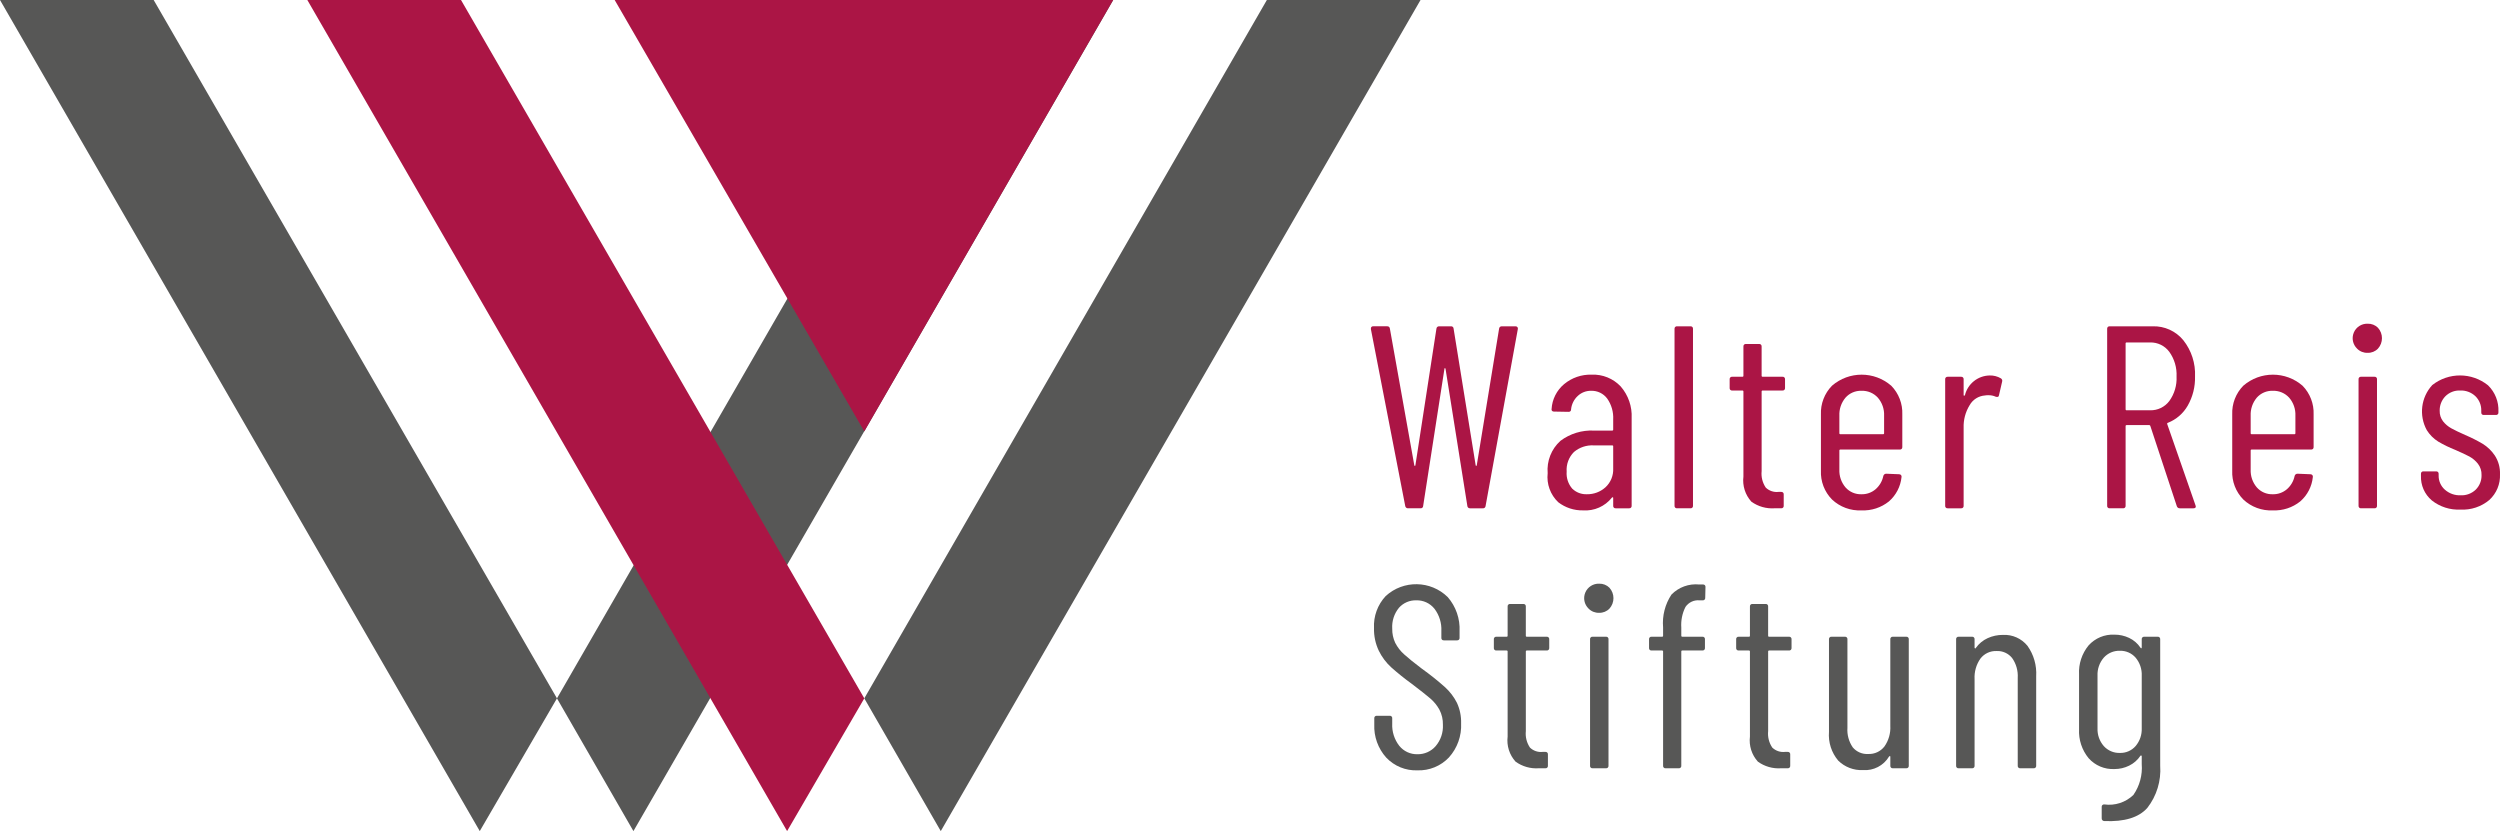
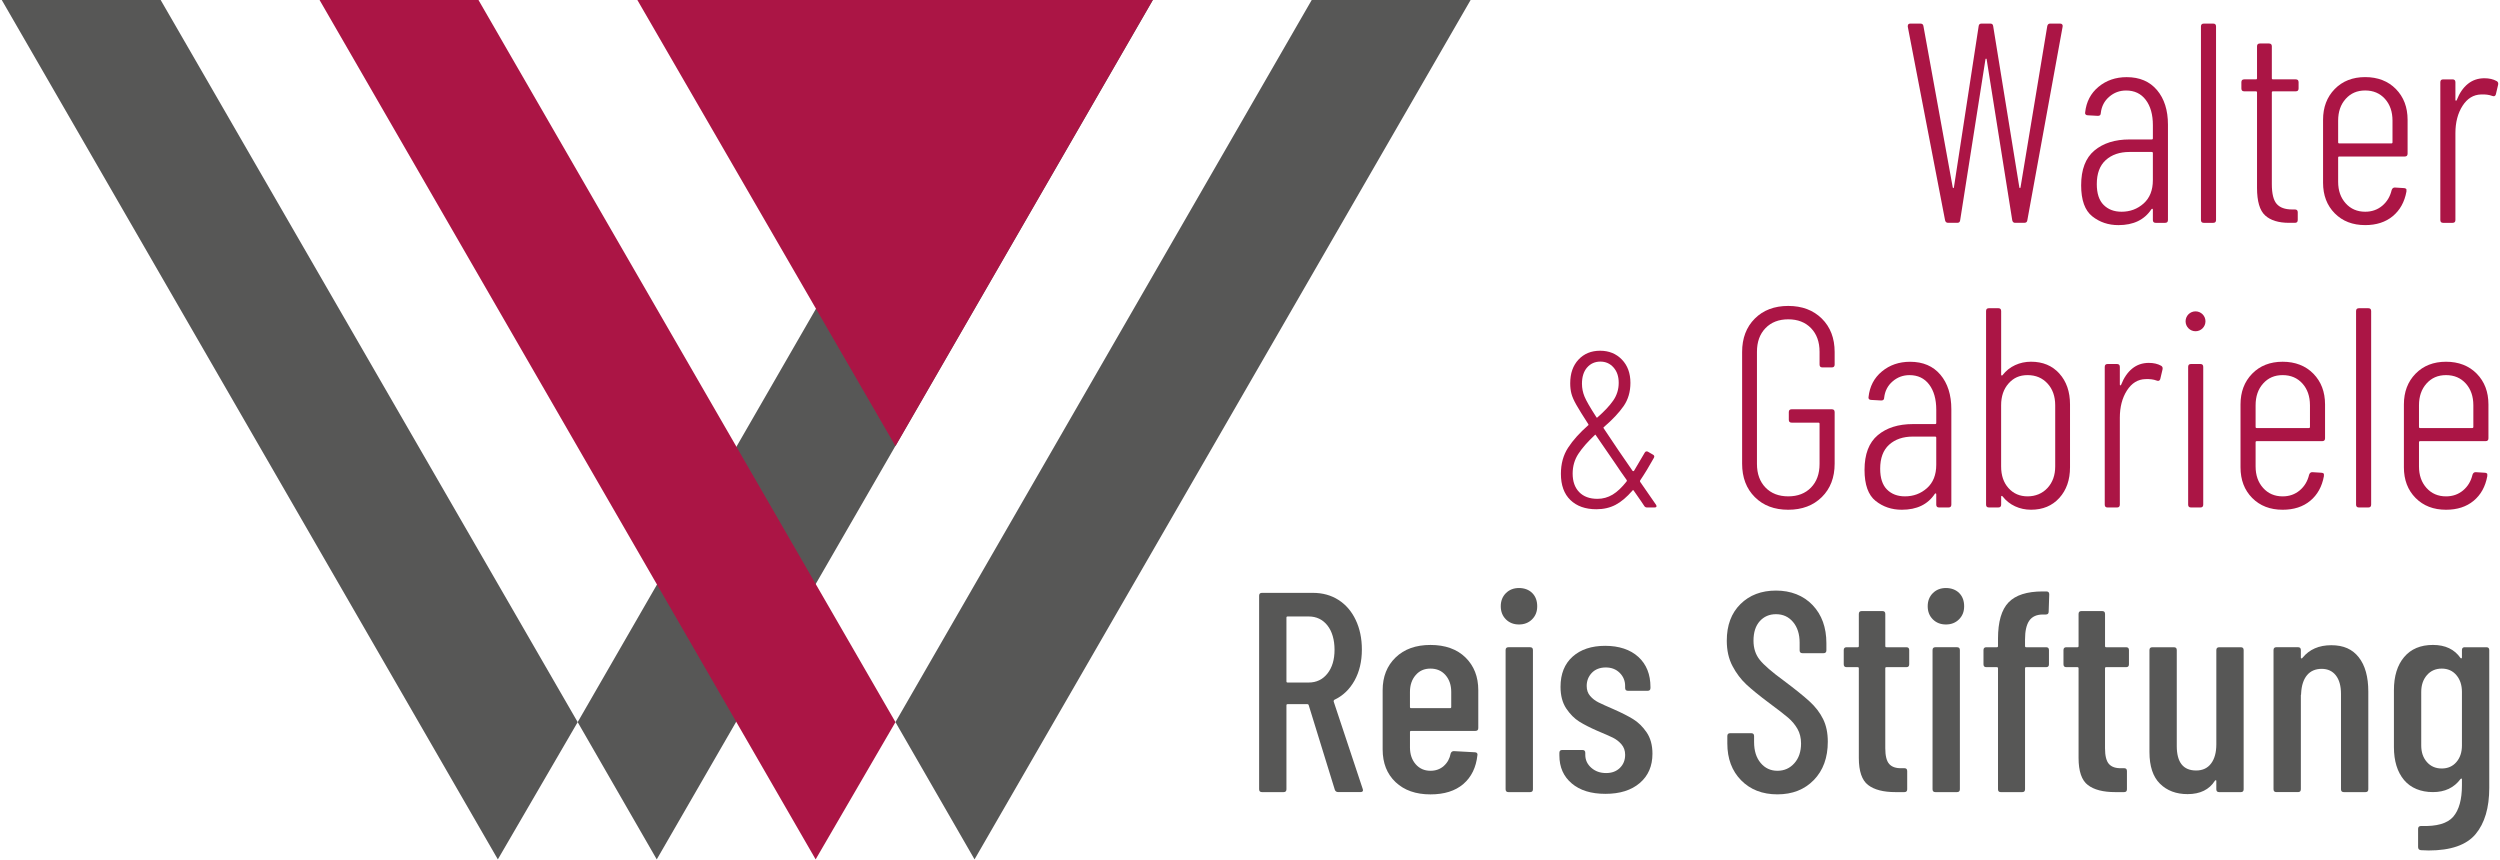
- <svg xmlns="http://www.w3.org/2000/svg" id="Ebene_1" data-name="Ebene 1" width="236.857" height="78.741" viewBox="0 0 236.857 78.741">
+ <svg xmlns="http://www.w3.org/2000/svg" id="Ebene_1" data-name="Ebene 1" viewBox="0 0 1702.46 586.05" width="160" height="55">
  <defs>
-     <style>.cls-1{fill:#575756;}.cls-2{fill:#ab1545;}</style>
+     <style>
+       .cls-1 {
+         fill: #575756;
+       }
+ 
+       .cls-2 {
+         fill: #ab1545;
+       }
+     </style>
  </defs>
-   <polygon id="polygon4" class="cls-1" points="0 0 45.454 78.741 52.768 66.165 14.559 0 0 0" />
-   <polygon id="polygon6" class="cls-1" points="90.908 0 52.768 66.165 60.013 78.741 105.467 0 90.908 0" />
-   <polygon id="polygon8" class="cls-2" points="58.236 0 81.886 40.874 105.467 0 58.236 0" />
-   <polygon id="polygon10" class="cls-1" points="120.026 0 81.886 66.165 89.131 78.741 134.585 0 120.026 0" />
-   <polygon id="polygon12" class="cls-2" points="29.118 0 74.572 78.741 81.886 66.165 43.677 0 29.118 0" />
-   <path class="cls-2" d="M134.278,48.585l-3.252-16.749v-.05a.197.197,0,0,1,.222-.222h1.305a.237.237,0,0,1,.272.222L135.14,44.744c.016.033.033.048.05.048s.033-.016.05-.048l1.995-12.957a.241.241,0,0,1,.246-.222h1.132a.224.224,0,0,1,.248.222l2.093,12.957c.017.033.033.048.05.048s.033-.016.05-.048l2.118-12.957a.241.241,0,0,1,.246-.222h1.306a.225.225,0,0,1,.184.075.221.221,0,0,1,.037.197l-3.053,16.749a.236.236,0,0,1-.272.222H140.41a.24.24,0,0,1-.246-.222L138.095,35.58c-.017-.033-.037-.05-.062-.05s-.037.017-.037.05l-2.019,13.005a.223.223,0,0,1-.246.222h-1.183A.253.253,0,0,1,134.278,48.585Z" transform="translate(-1.1432 -0.65)" />
-   <path class="cls-2" d="M154.696,37.267A4.245,4.245,0,0,1,155.73,40.26v8.302a.218.218,0,0,1-.246.246h-1.256a.218.218,0,0,1-.246-.246v-.739a.059.059,0,0,0-.037-.062c-.024-.009-.054.004-.086.037a3.205,3.205,0,0,1-2.734,1.207,3.724,3.724,0,0,1-2.353-.775,3.29,3.29,0,0,1-.998-2.746,3.708,3.708,0,0,1,1.207-3.066,4.905,4.905,0,0,1,3.178-.974h1.725a.087.087,0,0,0,.098-.099v-.961a3.153,3.153,0,0,0-.566-1.97,1.826,1.826,0,0,0-1.528-.739,1.795,1.795,0,0,0-1.268.492,2.002,2.002,0,0,0-.628,1.256.218.218,0,0,1-.246.246l-1.379-.025a.222.222,0,0,1-.184-.073.184.184,0,0,1-.038-.173,3.328,3.328,0,0,1,1.183-2.352,3.893,3.893,0,0,1,2.611-.9A3.575,3.575,0,0,1,154.696,37.267Zm-1.453,9.558a2.292,2.292,0,0,0,.739-1.811V42.945a.087.087,0,0,0-.098-.099h-1.749a2.67,2.67,0,0,0-1.872.628,2.384,2.384,0,0,0-.69,1.859,2.201,2.201,0,0,0,.529,1.614,1.887,1.887,0,0,0,1.392.529A2.557,2.557,0,0,0,153.242,46.825Z" transform="translate(-1.1432 -0.65)" />
-   <path class="cls-2" d="M159.793,48.561V31.811a.219.219,0,0,1,.248-.246h1.255a.218.218,0,0,1,.246.246v16.75a.218.218,0,0,1-.246.246h-1.255A.218.218,0,0,1,159.793,48.561Z" transform="translate(-1.1432 -0.65)" />
-   <path class="cls-2" d="M170.015,37.649h-1.872a.087.087,0,0,0-.098.099v7.537a2.349,2.349,0,0,0,.393,1.563,1.491,1.491,0,0,0,1.207.406h.246a.218.218,0,0,1,.246.246v1.06a.218.218,0,0,1-.246.246h-.616a3.359,3.359,0,0,1-2.204-.628,3.003,3.003,0,0,1-.751-2.377V37.748a.087.087,0,0,0-.098-.099h-.961a.218.218,0,0,1-.246-.246v-.812a.218.218,0,0,1,.246-.246h.961a.087.087,0,0,0,.098-.099V33.486a.218.218,0,0,1,.246-.246h1.232a.218.218,0,0,1,.246.246v2.759a.087.087,0,0,0,.098.099h1.872a.219.219,0,0,1,.248.246v.812A.219.219,0,0,1,170.015,37.649Z" transform="translate(-1.1432 -0.65)" />
-   <path class="cls-2" d="M181.125,43.241h-5.616a.087.087,0,0,0-.099.098v1.798a2.455,2.455,0,0,0,.579,1.688,1.932,1.932,0,0,0,1.515.652,1.983,1.983,0,0,0,1.343-.48,2.258,2.258,0,0,0,.726-1.245.277.277,0,0,1,.272-.221l1.231.05a.237.237,0,0,1,.173.074.206.206,0,0,1,.05.197,3.528,3.528,0,0,1-1.194,2.304,3.873,3.873,0,0,1-2.599.849,3.8,3.8,0,0,1-2.796-1.034,3.671,3.671,0,0,1-1.047-2.734v-5.32a3.686,3.686,0,0,1,1.047-2.722,4.288,4.288,0,0,1,5.616,0,3.687,3.687,0,0,1,1.047,2.722v3.079A.218.218,0,0,1,181.125,43.241Zm-5.136-4.914a2.491,2.491,0,0,0-.579,1.712v1.65a.087.087,0,0,0,.099.099h4.04a.088.088,0,0,0,.099-.099v-1.65a2.458,2.458,0,0,0-.591-1.712,1.998,1.998,0,0,0-1.552-.652A1.932,1.932,0,0,0,175.989,38.327Z" transform="translate(-1.1432 -0.65)" />
-   <path class="cls-2" d="M190.706,36.492a.266.266,0,0,1,.123.32l-.296,1.282c-.016.147-.115.197-.296.147a1.635,1.635,0,0,0-.739-.147,1.384,1.384,0,0,0-.296.024,1.814,1.814,0,0,0-1.453.924,3.835,3.835,0,0,0-.566,2.131v7.389a.218.218,0,0,1-.246.246h-1.256a.218.218,0,0,1-.246-.246v-11.97a.218.218,0,0,1,.246-.246h1.256a.218.218,0,0,1,.246.246v1.477c0,.05.013.074.037.074a.135.135,0,0,0,.086-.048,2.454,2.454,0,0,1,2.34-1.872A1.985,1.985,0,0,1,190.706,36.492Z" transform="translate(-1.1432 -0.65)" />
-   <path class="cls-2" d="M207.382,48.611,204.869,41a.098.098,0,0,0-.099-.075H202.628a.088.088,0,0,0-.099.099v7.537a.218.218,0,0,1-.246.246h-1.256a.218.218,0,0,1-.246-.246V31.811a.218.218,0,0,1,.246-.246h4.065a3.614,3.614,0,0,1,2.906,1.319,5.158,5.158,0,0,1,1.108,3.435,5.293,5.293,0,0,1-.689,2.759,3.755,3.755,0,0,1-1.872,1.626.089.089,0,0,0-.074.123l2.684,7.71.025.098c0,.115-.075.173-.222.173h-1.28A.287.287,0,0,1,207.382,48.611Zm-4.853-15.42v6.233a.087.087,0,0,0,.099.098h2.217a2.208,2.208,0,0,0,1.822-.874,3.652,3.652,0,0,0,.689-2.328,3.709,3.709,0,0,0-.689-2.34,2.2,2.2,0,0,0-1.822-.886H202.628A.087.087,0,0,0,202.529,33.191Z" transform="translate(-1.1432 -0.65)" />
-   <path class="cls-2" d="M220.093,43.241h-5.616a.087.087,0,0,0-.099.098v1.798a2.455,2.455,0,0,0,.579,1.688,1.932,1.932,0,0,0,1.515.652,1.983,1.983,0,0,0,1.343-.48,2.258,2.258,0,0,0,.726-1.245.277.277,0,0,1,.272-.221l1.231.05a.237.237,0,0,1,.173.074.206.206,0,0,1,.05.197,3.528,3.528,0,0,1-1.194,2.304,3.873,3.873,0,0,1-2.599.849,3.8,3.8,0,0,1-2.796-1.034,3.671,3.671,0,0,1-1.047-2.734v-5.32a3.686,3.686,0,0,1,1.047-2.722,4.288,4.288,0,0,1,5.616,0,3.687,3.687,0,0,1,1.047,2.722v3.079A.218.218,0,0,1,220.093,43.241Zm-5.136-4.914a2.491,2.491,0,0,0-.579,1.712v1.65a.087.087,0,0,0,.099.099h4.04a.088.088,0,0,0,.099-.099v-1.65a2.458,2.458,0,0,0-.591-1.712,1.998,1.998,0,0,0-1.552-.652A1.932,1.932,0,0,0,214.956,38.327Z" transform="translate(-1.1432 -0.65)" />
-   <path class="cls-2" d="M224.463,33.683a1.374,1.374,0,0,1,.998-2.364,1.318,1.318,0,0,1,.974.382,1.477,1.477,0,0,1,0,1.982,1.296,1.296,0,0,1-.974.395A1.326,1.326,0,0,1,224.463,33.683Zm.136,14.878v-11.97a.218.218,0,0,1,.246-.246h1.256a.218.218,0,0,1,.246.246v11.97a.218.218,0,0,1-.246.246h-1.256A.218.218,0,0,1,224.599,48.561Z" transform="translate(-1.1432 -0.65)" />
-   <path class="cls-2" d="M231.534,48.056a2.907,2.907,0,0,1-1.022-2.328v-.173a.218.218,0,0,1,.246-.246H231.94a.218.218,0,0,1,.246.246v.149a1.754,1.754,0,0,0,.58,1.33,2.125,2.125,0,0,0,1.514.542,1.935,1.935,0,0,0,1.429-.542,1.874,1.874,0,0,0,.542-1.38,1.663,1.663,0,0,0-.345-1.071,2.62,2.62,0,0,0-.801-.678q-.456-.246-1.367-.641a11.465,11.465,0,0,1-1.589-.775,3.413,3.413,0,0,1-1.084-1.084,3.689,3.689,0,0,1,.518-4.273,4.241,4.241,0,0,1,5.283.024,3.271,3.271,0,0,1,.985,2.487v.074a.218.218,0,0,1-.246.248h-1.133a.218.218,0,0,1-.246-.248v-.147a1.85,1.85,0,0,0-.553-1.38,1.977,1.977,0,0,0-1.442-.542,1.871,1.871,0,0,0-1.416.555,1.905,1.905,0,0,0-.529,1.367,1.558,1.558,0,0,0,.32.998,2.582,2.582,0,0,0,.788.665q.469.259,1.306.628a14.724,14.724,0,0,1,1.663.838,3.797,3.797,0,0,1,1.146,1.108A3.055,3.055,0,0,1,238,45.581a3.122,3.122,0,0,1-1.01,2.438,3.931,3.931,0,0,1-2.734.911A4.046,4.046,0,0,1,231.534,48.056Z" transform="translate(-1.1432 -0.65)" />
-   <path class="cls-1" d="M132.48,72.428a4.417,4.417,0,0,1-1.133-3.152V68.71a.218.218,0,0,1,.246-.246h1.207a.218.218,0,0,1,.246.246v.492a3.189,3.189,0,0,0,.665,2.105,2.14,2.14,0,0,0,1.725.801,2.225,2.225,0,0,0,1.723-.764,2.894,2.894,0,0,0,.69-2.019,2.941,2.941,0,0,0-.333-1.442,3.848,3.848,0,0,0-.862-1.058q-.531-.456-1.762-1.392a24.495,24.495,0,0,1-1.946-1.563,5.282,5.282,0,0,1-1.17-1.563,4.734,4.734,0,0,1-.456-2.144A4.138,4.138,0,0,1,132.43,57.12a4.274,4.274,0,0,1,5.875.099,4.599,4.599,0,0,1,1.121,3.239v.616a.218.218,0,0,1-.246.246h-1.232a.218.218,0,0,1-.246-.246v-.64a3.235,3.235,0,0,0-.652-2.107,2.13,2.13,0,0,0-1.736-.801,2.105,2.105,0,0,0-1.626.703,2.834,2.834,0,0,0-.641,1.982,3.029,3.029,0,0,0,.283,1.343,3.712,3.712,0,0,0,.85,1.095q.567.518,1.675,1.355a26.125,26.125,0,0,1,2.204,1.76,5.146,5.146,0,0,1,1.121,1.479,4.356,4.356,0,0,1,.393,1.933,4.509,4.509,0,0,1-1.157,3.24,3.926,3.926,0,0,1-2.98,1.218A3.866,3.866,0,0,1,132.48,72.428Z" transform="translate(-1.1432 -0.65)" />
-   <path class="cls-1" d="M147.675,62.28h-1.872a.087.087,0,0,0-.098.099v7.537a2.35,2.35,0,0,0,.393,1.564,1.491,1.491,0,0,0,1.207.406h.246a.218.218,0,0,1,.246.246v1.06a.218.218,0,0,1-.246.246h-.616a3.36,3.36,0,0,1-2.204-.628,3.003,3.003,0,0,1-.751-2.377V62.379a.087.087,0,0,0-.098-.099h-.961a.218.218,0,0,1-.246-.246v-.812a.218.218,0,0,1,.246-.246h.961a.087.087,0,0,0,.098-.099V58.118a.218.218,0,0,1,.246-.246h1.232a.218.218,0,0,1,.246.246v2.759a.087.087,0,0,0,.098.099h1.872a.219.219,0,0,1,.248.246v.812A.219.219,0,0,1,147.675,62.28Z" transform="translate(-1.1432 -0.65)" />
-   <path class="cls-1" d="M151.653,58.314a1.374,1.374,0,0,1,.998-2.364,1.318,1.318,0,0,1,.974.382,1.477,1.477,0,0,1,0,1.982,1.296,1.296,0,0,1-.974.395A1.326,1.326,0,0,1,151.653,58.314Zm.136,14.878v-11.97a.218.218,0,0,1,.246-.246h1.256a.218.218,0,0,1,.246.246v11.97a.218.218,0,0,1-.246.246h-1.256A.218.218,0,0,1,151.789,73.192Z" transform="translate(-1.1432 -0.65)" />
-   <path class="cls-1" d="M160.829,58.154a3.779,3.779,0,0,0-.395,1.958v.764a.088.088,0,0,0,.099.099h1.896a.218.218,0,0,1,.246.246v.812a.218.218,0,0,1-.246.246h-1.896a.088.088,0,0,0-.099.099V73.192a.218.218,0,0,1-.246.246h-1.231a.218.218,0,0,1-.248-.246V62.379a.087.087,0,0,0-.098-.099h-.985a.218.218,0,0,1-.248-.246v-.812a.218.218,0,0,1,.248-.246h.985a.087.087,0,0,0,.098-.099v-.788a4.886,4.886,0,0,1,.79-3.104,3.229,3.229,0,0,1,2.635-.959h.345a.218.218,0,0,1,.246.246l-.024,1.009a.219.219,0,0,1-.248.246h-.294A1.444,1.444,0,0,0,160.829,58.154Z" transform="translate(-1.1432 -0.65)" />
-   <path class="cls-1" d="M170.632,62.28H168.76a.087.087,0,0,0-.098.099v7.537a2.35,2.35,0,0,0,.393,1.564,1.491,1.491,0,0,0,1.207.406h.246a.218.218,0,0,1,.246.246v1.06a.218.218,0,0,1-.246.246h-.616a3.36,3.36,0,0,1-2.204-.628,3.003,3.003,0,0,1-.751-2.377V62.379a.087.087,0,0,0-.098-.099h-.961a.218.218,0,0,1-.246-.246v-.812a.218.218,0,0,1,.246-.246h.961a.087.087,0,0,0,.098-.099V58.118a.218.218,0,0,1,.246-.246h1.232a.217.217,0,0,1,.246.246v2.759a.087.087,0,0,0,.098.099h1.872a.219.219,0,0,1,.248.246v.812A.219.219,0,0,1,170.632,62.28Z" transform="translate(-1.1432 -0.65)" />
-   <path class="cls-1" d="M180.484,60.976h1.256a.218.218,0,0,1,.246.246v11.97a.218.218,0,0,1-.246.246h-1.256a.218.218,0,0,1-.246-.246v-.838c0-.05-.013-.074-.037-.074a.138.138,0,0,0-.086.05,2.651,2.651,0,0,1-2.463,1.28,3.128,3.128,0,0,1-2.352-.9,3.761,3.761,0,0,1-.874-2.721V61.222a.218.218,0,0,1,.246-.246h1.256a.218.218,0,0,1,.246.246v8.374a2.92,2.92,0,0,0,.505,1.861,1.767,1.767,0,0,0,1.464.628,1.841,1.841,0,0,0,1.539-.715,3.092,3.092,0,0,0,.555-1.947v-8.201A.218.218,0,0,1,180.484,60.976Z" transform="translate(-1.1432 -0.65)" />
-   <path class="cls-1" d="M193.231,61.837a4.506,4.506,0,0,1,.826,2.882v8.473a.219.219,0,0,1-.248.246H192.555a.218.218,0,0,1-.246-.246V64.867a2.933,2.933,0,0,0-.531-1.872,1.77,1.77,0,0,0-1.464-.665,1.836,1.836,0,0,0-1.539.715A3.09,3.09,0,0,0,188.22,64.99v8.202a.218.218,0,0,1-.246.246H186.717a.218.218,0,0,1-.246-.246v-11.97a.218.218,0,0,1,.246-.246h1.256a.218.218,0,0,1,.246.246V62.01a.078.078,0,0,0,.05.073c.033.017.057,0,.073-.05a2.792,2.792,0,0,1,1.121-.924,3.437,3.437,0,0,1,1.44-.307A2.805,2.805,0,0,1,193.231,61.837Z" transform="translate(-1.1432 -0.65)" />
-   <path class="cls-1" d="M204.303,60.976H205.56a.218.218,0,0,1,.246.246v11.97a5.838,5.838,0,0,1-1.22,4.003q-1.218,1.367-4.076,1.244a.245.245,0,0,1-.246-.272V77.109a.218.218,0,0,1,.246-.246,3.312,3.312,0,0,0,2.759-.9,4.509,4.509,0,0,0,.788-2.919v-.739a.084.084,0,0,0-.037-.074c-.025-.016-.054-.009-.086.024a2.732,2.732,0,0,1-1.073.937,3.11,3.11,0,0,1-1.391.32,3.075,3.075,0,0,1-2.451-1.034,4.014,4.014,0,0,1-.9-2.734v-5.197a4.006,4.006,0,0,1,.9-2.746,3.094,3.094,0,0,1,2.451-1.023,3.218,3.218,0,0,1,1.391.308,2.646,2.646,0,0,1,1.073.924c.033.05.061.069.086.061s.037-.037.037-.086v-.763A.218.218,0,0,1,204.303,60.976Zm-.825,10.357a2.455,2.455,0,0,0,.579-1.688V64.67a2.491,2.491,0,0,0-.579-1.712,1.904,1.904,0,0,0-1.491-.652,1.968,1.968,0,0,0-1.527.652,2.457,2.457,0,0,0-.592,1.712v4.975a2.422,2.422,0,0,0,.592,1.688,1.968,1.968,0,0,0,1.527.652A1.904,1.904,0,0,0,203.478,71.333Z" transform="translate(-1.1432 -0.65)" />
+   <polygon id="polygon4" class="cls-1" points="0 0 338.3 586.05 392.74 492.45 108.36 0 0 0" />
+   <polygon id="polygon6" class="cls-1" points="676.61 0 392.74 492.45 446.66 586.05 784.97 0 676.61 0" />
+   <polygon id="polygon8" class="cls-2" points="433.44 0 609.45 304.22 784.97 0 433.44 0" />
+   <polygon id="polygon10" class="cls-1" points="893.32 0 609.45 492.45 663.38 586.05 1001.68 0 893.32 0" />
+   <polygon id="polygon12" class="cls-2" points="216.72 0 555.02 586.05 609.45 492.45 325.08 0 216.72 0" />
+   <path class="cls-2" d="M1325.23,150.21l-25.43-132v-.39c0-1.16.59-1.74,1.75-1.74h6.79c1.3,0,2.01.58,2.14,1.74l20,110.06c.13.26.25.39.39.39.13,0,.25-.13.38-.39l16.89-110.06c.13-1.16.78-1.74,1.94-1.74h6.02c1.16,0,1.81.58,1.94,1.74l17.86,110.06c.13.26.25.39.39.39.13,0,.25-.13.38-.39l18.25-110.06c.26-1.16.91-1.74,1.94-1.74h6.8c.64,0,1.13.19,1.45.58.32.39.41.91.28,1.55l-24.06,132c-.14,1.17-.84,1.75-2.14,1.75h-6.21c-1.03,0-1.68-.58-1.94-1.75l-17.47-109.86c-.13-.26-.26-.39-.39-.39s-.26.13-.39.39l-17.27,109.86c-.14,1.17-.78,1.75-1.94,1.75h-6.21c-1.17,0-1.89-.58-2.14-1.75Z" />
+   <path class="cls-2" d="M1469.75,61.41c4.98,5.9,7.48,13.75,7.48,23.59v65.03c0,1.3-.65,1.94-1.95,1.94h-6.4c-1.3,0-1.94-.64-1.94-1.94v-6.99c0-.39-.09-.61-.29-.67-.19-.06-.42.03-.67.28-4.79,7.26-12.3,10.87-22.52,10.87-6.87,0-12.82-2-17.86-6.01-5.04-4.01-7.57-11.07-7.57-21.16,0-10.74,3.01-18.63,9.03-23.68,6.01-5.04,14.01-7.57,23.97-7.57h15.14c.52,0,.78-.25.78-.77v-8.93c0-7.25-1.62-13.01-4.85-17.28-3.23-4.27-7.7-6.4-13.4-6.4-4.4,0-8.25,1.42-11.54,4.28-3.31,2.84-5.21,6.53-5.73,11.06,0,1.3-.65,1.95-1.95,1.95l-6.98-.39c-.65,0-1.14-.2-1.45-.59-.33-.38-.42-.83-.29-1.36.78-7.25,3.81-13.07,9.12-17.46,5.31-4.4,11.71-6.6,19.22-6.6,8.8,0,15.69,2.94,20.67,8.83ZM1460.63,138.77c4.2-3.76,6.31-9.06,6.31-15.92v-18.44c0-.52-.26-.78-.78-.78h-15.14c-6.73,0-12.13,1.85-16.21,5.54-4.08,3.69-6.11,9.15-6.11,16.4,0,6.34,1.55,11.07,4.65,14.17,3.11,3.11,7.18,4.65,12.23,4.65,5.82,0,10.84-1.87,15.05-5.62Z" />
+   <path class="cls-2" d="M1499.73,150.02V18.03c0-1.3.65-1.94,1.95-1.94h6.4c1.3,0,1.94.64,1.94,1.94v132c0,1.3-.64,1.94-1.94,1.94h-6.4c-1.3,0-1.95-.64-1.95-1.94Z" />
+   <path class="cls-2" d="M1564.37,62.28h-15.53c-.52,0-.77.26-.77.78v62.5c0,6.48,1.1,10.97,3.3,13.49,2.2,2.53,5.7,3.79,10.48,3.79h1.95c1.28,0,1.94.64,1.94,1.94v5.24c0,1.3-.65,1.94-1.94,1.94h-3.89c-7.25,0-12.71-1.68-16.4-5.04-3.7-3.37-5.54-9.64-5.54-18.83V63.06c0-.52-.25-.78-.77-.78h-7.96c-1.3,0-1.94-.64-1.94-1.94v-4.27c0-1.3.64-1.95,1.94-1.95h7.96c.52,0,.77-.25.77-.77v-21.75c0-1.3.65-1.94,1.95-1.94h6.2c1.3,0,1.95.64,1.95,1.94v21.75c0,.52.25.77.77.77h15.53c1.3,0,1.94.65,1.94,1.95v4.27c0,1.3-.64,1.94-1.94,1.94Z" />
+   <path class="cls-2" d="M1638.71,106.73h-44.65c-.52,0-.77.26-.77.78v16.5c0,5.95,1.71,10.84,5.14,14.65,3.43,3.82,7.87,5.73,13.3,5.73,4.53,0,8.4-1.36,11.65-4.08,3.23-2.72,5.36-6.28,6.4-10.68.39-1.16,1.1-1.75,2.14-1.75l6.2.39c.52,0,.98.14,1.36.39.39.26.52.65.39,1.17v.77c-1.3,7.12-4.4,12.72-9.31,16.8-4.93,4.08-11.19,6.11-18.83,6.11-8.54,0-15.47-2.67-20.78-8.05-5.31-5.37-7.95-12.33-7.95-20.87v-42.89c0-8.54,2.64-15.53,7.95-20.97,5.31-5.43,12.24-8.15,20.78-8.15s15.65,2.72,20.96,8.15c5.31,5.43,7.96,12.43,7.96,20.97v23.09c0,1.3-.65,1.94-1.94,1.94ZM1598.43,67.43c-3.43,3.81-5.14,8.76-5.14,14.85v14.75c0,.52.25.77.77.77h35.52c.52,0,.78-.25.78-.77v-14.75c0-6.09-1.72-11.04-5.14-14.85-3.43-3.81-7.93-5.73-13.49-5.73s-9.87,1.92-13.3,5.73Z" />
+   <path class="cls-2" d="M1701.4,55.3c.91.52,1.23,1.36.98,2.52l-1.56,6.6c-.39,1.17-1.23,1.5-2.52.97-2.07-.77-4.6-1.1-7.57-.97-5.18.14-9.38,2.72-12.62,7.76-3.24,5.05-4.85,11.27-4.85,18.64v59.21c0,1.3-.65,1.94-1.94,1.94h-6.41c-1.3,0-1.94-.64-1.94-1.94V56.08c0-1.3.64-1.95,1.94-1.95h6.41c1.28,0,1.94.65,1.94,1.95v12.03c0,.39.13.59.39.59s.45-.2.58-.59c1.81-4.65,4.3-8.28,7.48-10.87,3.17-2.58,6.95-3.88,11.35-3.88,3.23,0,6.01.64,8.34,1.94Z" />
+   <path class="cls-2" d="M1128.48,345.02c0,.71-.45,1.05-1.36,1.05h-5.14c-.8,0-1.4-.31-1.81-.91l-2.11-3.17-5.14-7.4c-.29-.49-.6-.49-.91,0-3.82,4.43-7.65,7.66-11.47,9.67-3.83,2.01-8.2,3.02-13.13,3.02-7.46,0-13.34-2.1-17.67-6.27-4.33-4.18-6.49-10.14-6.49-17.89,0-6.85,1.63-12.78,4.91-17.82,3.26-5.03,7.82-10.11,13.66-15.25.31-.09.35-.35.15-.75-3.72-5.74-6.43-10.12-8.15-13.14-1.71-3.01-2.84-5.58-3.39-7.7-.56-2.11-.83-4.48-.83-7.09,0-6.75,1.89-12.13,5.66-16.15,3.78-4.03,8.69-6.04,14.72-6.04s10.99,2.01,14.87,6.04c3.88,4.02,5.81,9.31,5.81,15.85,0,6.14-1.56,11.45-4.68,15.92-3.12,4.49-7.6,9.24-13.44,14.27-.31.11-.36.36-.15.76l9.8,14.64,9.97,14.5c.09.09.24.15.45.15s.35-.05.45-.15c1.11-1.81,3.57-5.99,7.39-12.53.2-.4.51-.65.91-.76.4-.09.81-.05,1.21.15l3.62,2.12c.8.51.96,1.21.45,2.12-3.12,5.63-6.24,10.77-9.36,15.4-.11.31-.11.6,0,.91l10.87,15.7.31.76ZM1098.51,337.32c3.17-1.92,6.37-4.94,9.59-9.07.2-.29.2-.6,0-.91l-3.93-5.58-3.78-5.59-13.28-19.32c-.11-.49-.36-.55-.76-.15-4.83,4.53-8.55,8.78-11.17,12.76-2.61,3.97-3.92,8.48-3.92,13.51,0,5.33,1.47,9.53,4.45,12.61,2.96,3.06,7.12,4.6,12.45,4.6,3.73,0,7.17-.96,10.34-2.86ZM1081.07,250.66c-2.32,2.72-3.46,6.39-3.46,11.02,0,3.02.58,5.94,1.74,8.76,1.15,2.81,3.84,7.5,8.08,14.04.2.4.45.45.75.15,4.73-4.13,8.33-7.97,10.79-11.54,2.46-3.58,3.7-7.57,3.7-12.01s-1.18-7.82-3.54-10.5c-2.37-2.66-5.36-3.99-8.98-3.99s-6.75,1.36-9.07,4.08Z" />
+   <path class="cls-2" d="M1195.48,338.98c-5.76-5.75-8.65-13.35-8.65-22.81v-76.09c0-9.45,2.89-17.05,8.65-22.81,5.75-5.75,13.35-8.64,22.8-8.64s17.08,2.89,22.91,8.64c5.82,5.76,8.74,13.36,8.74,22.81v8.54c0,1.3-.65,1.94-1.95,1.94h-6.4c-1.3,0-1.94-.64-1.94-1.94v-8.73c0-6.73-1.94-12.1-5.82-16.11-3.89-4.01-9.06-6.02-15.53-6.02s-11.65,2.01-15.52,6.02c-3.89,4.01-5.82,9.38-5.82,16.11v76.48c0,6.73,1.94,12.1,5.82,16.11,3.88,4.01,9.06,6.01,15.52,6.01s11.65-2,15.53-6.01c3.89-4.01,5.82-9.38,5.82-16.11v-27.37c0-.52-.26-.78-.78-.78h-18.24c-1.3,0-1.95-.64-1.95-1.94v-5.24c0-1.28.65-1.94,1.95-1.94h27.36c1.3,0,1.95.65,1.95,1.94v35.13c0,9.46-2.92,17.06-8.74,22.81-5.82,5.76-13.46,8.64-22.91,8.64s-17.05-2.87-22.8-8.64Z" />
+   <path class="cls-2" d="M1322.03,255.51c4.98,5.9,7.48,13.75,7.48,23.59v65.03c0,1.3-.65,1.94-1.95,1.94h-6.4c-1.3,0-1.94-.64-1.94-1.94v-6.99c0-.39-.09-.61-.29-.67-.19-.06-.42.03-.67.28-4.79,7.26-12.3,10.87-22.52,10.87-6.87,0-12.82-2-17.86-6.01-5.04-4.01-7.57-11.07-7.57-21.16,0-10.74,3.01-18.63,9.03-23.68,6.01-5.04,14.01-7.57,23.97-7.57h15.14c.52,0,.78-.25.78-.77v-8.93c0-7.25-1.62-13.01-4.85-17.28-3.23-4.27-7.7-6.4-13.4-6.4-4.4,0-8.25,1.42-11.54,4.28-3.31,2.84-5.21,6.53-5.73,11.06,0,1.3-.65,1.95-1.95,1.95l-6.98-.39c-.65,0-1.14-.2-1.45-.59-.33-.38-.42-.83-.29-1.36.78-7.25,3.81-13.07,9.12-17.46,5.31-4.4,11.71-6.6,19.22-6.6,8.8,0,15.69,2.94,20.67,8.83ZM1312.91,332.87c4.2-3.76,6.31-9.06,6.31-15.92v-18.44c0-.52-.26-.78-.78-.78h-15.14c-6.73,0-12.13,1.85-16.21,5.54-4.08,3.69-6.11,9.15-6.11,16.4,0,6.34,1.55,11.07,4.65,14.17,3.11,3.11,7.18,4.65,12.23,4.65,5.82,0,10.84-1.87,15.05-5.62Z" />
+   <path class="cls-2" d="M1403.16,254.74c4.85,5.37,7.28,12.4,7.28,21.06v42.89c0,8.54-2.42,15.5-7.28,20.87s-11.29,8.05-19.31,8.05c-3.88,0-7.51-.77-10.87-2.33-3.37-1.55-6.21-3.81-8.54-6.79-.26-.25-.48-.36-.68-.28-.19.06-.28.22-.28.48v5.43c0,1.3-.65,1.94-1.94,1.94h-6.41c-1.3,0-1.94-.64-1.94-1.94v-132c0-1.3.64-1.94,1.94-1.94h6.41c1.28,0,1.94.64,1.94,1.94v43.48c0,.25.13.42.39.48.25.06.45-.03.58-.29,2.33-2.97,5.17-5.24,8.54-6.79,3.36-1.55,6.99-2.33,10.87-2.33,8.02,0,14.46,2.69,19.31,8.06ZM1395.1,261.54c-3.5-3.81-8.02-5.73-13.59-5.73s-9.65,1.92-13.01,5.73c-3.37,3.81-5.04,8.76-5.04,14.85v41.73c0,6.09,1.67,10.99,5.04,14.75,3.36,3.75,7.7,5.62,13.01,5.62s10.09-1.91,13.59-5.73c3.5-3.81,5.24-8.7,5.24-14.65v-41.73c0-6.09-1.75-11.04-5.24-14.85Z" />
+   <path class="cls-2" d="M1472.55,249.41c.91.52,1.23,1.36.98,2.52l-1.56,6.6c-.39,1.17-1.23,1.5-2.52.97-2.07-.77-4.6-1.1-7.57-.97-5.18.14-9.38,2.72-12.62,7.76-3.24,5.05-4.85,11.27-4.85,18.64v59.21c0,1.3-.65,1.94-1.94,1.94h-6.41c-1.3,0-1.94-.64-1.94-1.94v-93.95c0-1.3.64-1.95,1.94-1.95h6.41c1.28,0,1.94.65,1.94,1.95v12.03c0,.39.13.59.39.59s.45-.2.58-.59c1.81-4.65,4.3-8.28,7.48-10.87,3.17-2.58,6.95-3.88,11.35-3.88,3.23,0,6.01.64,8.34,1.94Z" />
+   <path class="cls-2" d="M1491,344.13v-93.95c0-1.3.64-1.95,1.94-1.95h6.4c1.3,0,1.95.65,1.95,1.95v93.95c0,1.3-.65,1.94-1.95,1.94h-6.4c-1.3,0-1.94-.64-1.94-1.94Z" />
+   <path class="cls-2" d="M1582.42,300.84h-44.65c-.52,0-.77.26-.77.78v16.5c0,5.95,1.71,10.84,5.14,14.65,3.43,3.82,7.87,5.73,13.3,5.73,4.53,0,8.4-1.36,11.65-4.08,3.23-2.72,5.36-6.28,6.4-10.68.39-1.16,1.1-1.75,2.14-1.75l6.2.39c.52,0,.98.14,1.36.39.39.26.52.65.39,1.17v.77c-1.3,7.12-4.4,12.72-9.31,16.8-4.93,4.08-11.19,6.11-18.83,6.11-8.54,0-15.47-2.67-20.78-8.05-5.31-5.37-7.95-12.33-7.95-20.87v-42.89c0-8.54,2.64-15.53,7.95-20.97,5.31-5.43,12.24-8.15,20.78-8.15s15.65,2.72,20.96,8.15c5.31,5.43,7.96,12.43,7.96,20.97v23.09c0,1.3-.65,1.94-1.94,1.94ZM1542.14,261.54c-3.43,3.81-5.14,8.76-5.14,14.85v14.75c0,.52.25.77.77.77h35.52c.52,0,.78-.25.78-.77v-14.75c0-6.09-1.72-11.04-5.14-14.85-3.43-3.81-7.93-5.73-13.49-5.73s-9.87,1.92-13.3,5.73Z" />
+   <path class="cls-2" d="M1605.51,344.13v-132c0-1.3.65-1.94,1.95-1.94h6.4c1.3,0,1.94.64,1.94,1.94v132c0,1.3-.64,1.94-1.94,1.94h-6.4c-1.3,0-1.95-.64-1.95-1.94Z" />
+   <path class="cls-2" d="M1693.84,300.84h-44.65c-.52,0-.77.26-.77.78v16.5c0,5.95,1.71,10.84,5.14,14.65,3.43,3.82,7.87,5.73,13.3,5.73,4.53,0,8.4-1.36,11.65-4.08,3.23-2.72,5.36-6.28,6.4-10.68.39-1.16,1.1-1.75,2.14-1.75l6.2.39c.52,0,.98.14,1.36.39.39.26.52.65.39,1.17v.77c-1.3,7.12-4.4,12.72-9.31,16.8-4.93,4.08-11.19,6.11-18.83,6.11-8.54,0-15.47-2.67-20.78-8.05-5.31-5.37-7.95-12.33-7.95-20.87v-42.89c0-8.54,2.64-15.53,7.95-20.97,5.31-5.43,12.24-8.15,20.78-8.15s15.65,2.72,20.96,8.15c5.31,5.43,7.96,12.43,7.96,20.97v23.09c0,1.3-.65,1.94-1.94,1.94ZM1653.56,261.54c-3.43,3.81-5.14,8.76-5.14,14.85v14.75c0,.52.25.77.77.77h35.52c.52,0,.78-.25.78-.77v-14.75c0-6.09-1.72-11.04-5.14-14.85-3.43-3.81-7.93-5.73-13.49-5.73s-9.87,1.92-13.3,5.73Z" />
+   <path class="cls-1" d="M909.09,538.63l-17.86-57.85c-.13-.39-.39-.58-.78-.58h-13.59c-.52,0-.78.25-.78.77v57.27c0,1.3-.64,1.94-1.94,1.94h-14.75c-1.3,0-1.94-.64-1.94-1.94v-132c0-1.3.64-1.94,1.94-1.94h34.74c6.6,0,12.43,1.61,17.47,4.84,5.05,3.24,8.96,7.8,11.74,13.69,2.79,5.89,4.18,12.58,4.18,20.09,0,8.15-1.68,15.23-5.04,21.25-3.37,6.01-7.96,10.38-13.79,13.1-.39.39-.52.78-.39,1.17l19.8,59.58.19.78c0,.91-.58,1.36-1.74,1.36h-15.14c-1.17,0-1.94-.52-2.33-1.55ZM876.08,421.19v43.48c0,.52.26.78.78.78h14.36c5.31,0,9.57-2.04,12.81-6.12,3.23-4.08,4.85-9.48,4.85-16.21s-1.62-12.52-4.85-16.6c-3.23-4.08-7.5-6.12-12.81-6.12h-14.36c-.52,0-.78.26-.78.78Z" />
+   <path class="cls-1" d="M1004.96,498.44h-43.86c-.52,0-.78.26-.78.78v10.48c0,4.67,1.3,8.48,3.89,11.46,2.58,2.97,5.95,4.47,10.09,4.47,3.62,0,6.67-1.11,9.12-3.31,2.46-2.2,4.01-5.04,4.67-8.54.39-1.03,1.1-1.55,2.14-1.55l14.36.78c.64,0,1.13.19,1.45.58.32.39.42.84.28,1.36-.91,8.41-4.11,14.98-9.6,19.7-5.5,4.72-12.97,7.08-22.42,7.08-9.96,0-17.89-2.78-23.78-8.34-5.89-5.56-8.83-13.01-8.83-22.33v-40.38c0-9.18,2.94-16.62,8.83-22.32,5.89-5.7,13.82-8.54,23.78-8.54s18.05,2.84,23.87,8.54c5.82,5.7,8.74,13.13,8.74,22.32v25.82c0,1.3-.65,1.94-1.95,1.94ZM964.2,460.4c-2.59,2.98-3.89,6.8-3.89,11.46v10.29c0,.52.26.78.78.78h26.59c.52,0,.78-.26.78-.78v-10.29c0-4.65-1.3-8.48-3.89-11.46-2.59-2.97-6.01-4.45-10.29-4.45s-7.51,1.48-10.09,4.45Z" />
+   <path class="cls-1" d="M1025.73,422.36c-2.33-2.33-3.49-5.31-3.49-8.93s1.16-6.6,3.49-8.93c2.34-2.33,5.31-3.5,8.93-3.5s6.76,1.14,9.03,3.4c2.26,2.26,3.4,5.28,3.4,9.03s-1.17,6.6-3.5,8.93c-2.33,2.33-5.31,3.5-8.93,3.5s-6.59-1.17-8.93-3.5ZM1025.54,538.24v-94.93c0-1.28.64-1.94,1.94-1.94h14.75c1.3,0,1.95.65,1.95,1.94v94.93c0,1.3-.65,1.94-1.95,1.94h-14.75c-1.3,0-1.94-.64-1.94-1.94Z" />
+   <path class="cls-1" d="M1070.66,534.26c-5.63-4.73-8.45-11.1-8.45-19.12v-1.75c0-1.28.64-1.94,1.94-1.94h13.79c1.3,0,1.94.65,1.94,1.94v1.36c0,3.5,1.36,6.45,4.09,8.84,2.72,2.4,6.08,3.59,10.09,3.59s7.01-1.17,9.41-3.5c2.39-2.33,3.59-5.3,3.59-8.93,0-2.84-.84-5.23-2.53-7.18-1.68-1.94-3.65-3.45-5.92-4.56-2.26-1.1-5.73-2.62-10.38-4.56-5.04-2.2-9.23-4.33-12.52-6.4-3.3-2.07-6.24-5.04-8.84-8.93-2.58-3.89-3.88-8.79-3.88-14.75,0-8.79,2.75-15.65,8.25-20.58,5.5-4.91,12.91-7.37,22.23-7.37s17.11,2.53,22.61,7.57c5.5,5.04,8.25,11.9,8.25,20.58v.58c0,1.3-.64,1.94-1.94,1.94h-13.4c-1.3,0-1.94-.64-1.94-1.94v-1.36c0-3.5-1.23-6.47-3.69-8.93-2.46-2.45-5.63-3.69-9.51-3.69s-7.18,1.23-9.52,3.69c-2.33,2.46-3.49,5.43-3.49,8.93,0,2.72.77,4.98,2.33,6.79,1.55,1.81,3.42,3.26,5.62,4.37,2.2,1.1,5.7,2.69,10.49,4.75,5.3,2.33,9.7,4.56,13.2,6.7,3.5,2.14,6.57,5.15,9.23,9.03,2.64,3.89,3.97,8.74,3.97,14.56,0,8.41-2.87,15.07-8.64,19.99-5.76,4.92-13.55,7.38-23.39,7.38s-17.38-2.36-23-7.09Z" />
+   <path class="cls-1" d="M1186.15,532.12c-6.28-6.4-9.41-14.79-9.41-25.14v-5.04c0-1.3.65-1.94,1.95-1.94h14.36c1.28,0,1.94.64,1.94,1.94v4.08c0,5.95,1.48,10.71,4.47,14.27,2.97,3.56,6.79,5.34,11.45,5.34s8.51-1.72,11.55-5.15c3.04-3.42,4.56-7.92,4.56-13.49,0-3.75-.81-7.05-2.42-9.9-1.62-2.84-3.76-5.4-6.4-7.67-2.65-2.26-6.96-5.59-12.91-9.99-6.6-4.92-11.77-9.13-15.53-12.62-3.75-3.5-6.92-7.7-9.51-12.62s-3.88-10.68-3.88-17.28c0-10.48,3.1-18.8,9.31-24.94,6.21-6.15,14.3-9.23,24.26-9.23s18.67,3.3,24.95,9.9c6.28,6.6,9.41,15.27,9.41,26.01v4.85c0,1.3-.65,1.94-1.95,1.94h-14.36c-1.3,0-1.94-.64-1.94-1.94v-5.24c0-5.82-1.48-10.51-4.47-14.07-2.98-3.56-6.86-5.34-11.65-5.34-4.53,0-8.21,1.59-11.06,4.76-2.85,3.17-4.28,7.6-4.28,13.29,0,5.18,1.42,9.55,4.28,13.1,2.84,3.56,8.34,8.32,16.49,14.27,7.77,5.82,13.63,10.55,17.57,14.17,3.95,3.62,6.99,7.6,9.13,11.93,2.14,4.34,3.2,9.48,3.2,15.44,0,10.87-3.17,19.57-9.51,26.11-6.34,6.53-14.63,9.79-24.85,9.79s-18.47-3.2-24.75-9.6Z" />
+   <path class="cls-1" d="M1298.83,454.96h-13.59c-.52,0-.78.26-.78.78v54.54c0,5.18.91,8.77,2.72,10.77,1.81,2.01,4.67,2.95,8.54,2.82h1.75c1.3,0,1.94.64,1.94,1.94v12.43c0,1.3-.64,1.94-1.94,1.94h-6.01c-8.29,0-14.53-1.62-18.73-4.85-4.2-3.23-6.31-9.38-6.31-18.44v-61.14c0-.52-.26-.78-.78-.78h-7.57c-1.3,0-1.94-.64-1.94-1.94v-9.71c0-1.28.64-1.94,1.94-1.94h7.57c.52,0,.78-.25.78-.78v-21.93c0-1.3.64-1.95,1.94-1.95h14.17c1.3,0,1.94.65,1.94,1.95v21.93c0,.53.26.78.78.78h13.59c1.3,0,1.94.65,1.94,1.94v9.71c0,1.3-.64,1.94-1.94,1.94Z" />
+   <path class="cls-1" d="M1316.88,422.36c-2.33-2.33-3.49-5.31-3.49-8.93s1.16-6.6,3.49-8.93c2.34-2.33,5.31-3.5,8.93-3.5s6.76,1.14,9.03,3.4c2.26,2.26,3.4,5.28,3.4,9.03s-1.17,6.6-3.5,8.93-5.31,3.5-8.93,3.5-6.59-1.17-8.93-3.5ZM1316.69,538.24v-94.93c0-1.28.64-1.94,1.94-1.94h14.75c1.3,0,1.95.65,1.95,1.94v94.93c0,1.3-.65,1.94-1.95,1.94h-14.75c-1.3,0-1.94-.64-1.94-1.94Z" />
+   <path class="cls-1" d="M1379.77,440.6c0,.53.25.78.78.78h13.59c1.3,0,1.94.65,1.94,1.94v9.71c0,1.3-.64,1.94-1.94,1.94h-13.59c-.53,0-.78.26-.78.78v82.5c0,1.3-.65,1.94-1.94,1.94h-14.56c-1.3,0-1.94-.64-1.94-1.94v-82.5c0-.52-.26-.78-.78-.78h-7.18c-1.3,0-1.94-.64-1.94-1.94v-9.71c0-1.28.64-1.94,1.94-1.94h7.18c.52,0,.78-.25.78-.78v-5.04c0-11.51,2.39-19.77,7.18-24.75,4.78-4.98,12.55-7.48,23.29-7.48h2.52c1.3,0,1.95.65,1.95,1.95l-.39,11.84c0,1.3-.65,1.94-1.95,1.94h-1.94c-4.27,0-7.37,1.4-9.32,4.18-1.94,2.78-2.91,7.08-2.91,12.9v4.47Z" />
+   <path class="cls-1" d="M1448.68,454.96h-13.59c-.52,0-.78.26-.78.78v54.54c0,5.18.91,8.77,2.72,10.77,1.81,2.01,4.67,2.95,8.54,2.82h1.75c1.3,0,1.94.64,1.94,1.94v12.43c0,1.3-.64,1.94-1.94,1.94h-6.01c-8.29,0-14.53-1.62-18.73-4.85-4.2-3.23-6.31-9.38-6.31-18.44v-61.14c0-.52-.26-.78-.78-.78h-7.57c-1.3,0-1.94-.64-1.94-1.94v-9.71c0-1.28.64-1.94,1.94-1.94h7.57c.52,0,.78-.25.78-.78v-21.93c0-1.3.64-1.95,1.94-1.95h14.17c1.3,0,1.94.65,1.94,1.95v21.93c0,.53.26.78.78.78h13.59c1.3,0,1.94.65,1.94,1.94v9.71c0,1.3-.64,1.94-1.94,1.94Z" />
+   <path class="cls-1" d="M1512.16,441.38h14.74c1.3,0,1.95.65,1.95,1.94v94.93c0,1.3-.65,1.94-1.95,1.94h-14.74c-1.3,0-1.95-.64-1.95-1.94v-5.63c0-.39-.09-.58-.28-.58-.2,0-.42.13-.68.39-3.89,6.08-10.09,9.12-18.63,9.12-7.77,0-14.05-2.36-18.83-7.09-4.79-4.72-7.18-11.93-7.18-21.64v-69.49c0-1.28.64-1.94,1.94-1.94h14.75c1.3,0,1.94.65,1.94,1.94v65.42c0,11.13,4.4,16.69,13.21,16.69,4.39,0,7.79-1.58,10.18-4.75,2.39-3.17,3.59-7.54,3.59-13.11v-64.25c0-1.28.65-1.94,1.95-1.94Z" />
+   <path class="cls-1" d="M1607.36,448.26c4.33,5.51,6.5,13.3,6.5,23.4v66.58c0,1.3-.64,1.94-1.94,1.94h-14.75c-1.3,0-1.94-.64-1.94-1.94v-65.03c0-5.43-1.17-9.64-3.5-12.62-2.33-2.98-5.56-4.47-9.71-4.47s-7.6,1.45-9.99,4.37c-2.39,2.91-3.72,7.01-3.98,12.32,0,.78-.06,1.17-.19,1.17v64.25c0,1.3-.65,1.94-1.94,1.94h-14.75c-1.3,0-1.95-.64-1.95-1.94v-94.93c0-1.28.65-1.94,1.95-1.94h14.75c1.28,0,1.94.65,1.94,1.94v5.24c0,.26.13.42.39.48.25.07.52-.09.78-.48,4.65-5.69,11.18-8.54,19.6-8.54s14.4,2.75,18.73,8.25Z" />
+   <path class="cls-1" d="M1679.65,441.38h14.75c1.3,0,1.94.65,1.94,1.94v93.96c0,13.59-3.11,24.1-9.31,31.54-6.21,7.43-16.89,11.16-32.04,11.16l-5.23-.2c-1.3-.13-1.95-.84-1.95-2.14v-12.42c0-1.3.72-1.95,2.14-1.95,10.6.39,17.89-1.72,21.84-6.31,3.94-4.59,5.92-11.74,5.92-21.44v-4.08c0-.26-.09-.42-.29-.49-.19-.06-.42.04-.67.29-4.4,5.95-10.68,8.93-18.83,8.93s-15.11-2.75-19.7-8.25c-4.59-5.51-6.89-12.97-6.89-22.42v-38.83c0-9.57,2.33-17.11,6.98-22.61,4.65-5.5,11.19-8.25,19.61-8.25s14.68,2.97,18.83,8.93c.25.25.48.32.67.19.2-.13.29-.33.29-.58v-5.05c0-1.28.64-1.94,1.94-1.94ZM1673.92,519.7c2.53-2.91,3.79-6.69,3.79-11.35v-36.49c0-4.65-1.26-8.48-3.79-11.46-2.52-2.97-5.86-4.45-9.99-4.45s-7.51,1.48-10.09,4.45c-2.59,2.98-3.89,6.8-3.89,11.46v36.49c0,4.67,1.3,8.45,3.89,11.35,2.58,2.92,5.95,4.37,10.09,4.37s7.48-1.45,9.99-4.37Z" />
+   <circle class="cls-2" cx="1496.03" cy="219.11" r="6.78" />
</svg>
